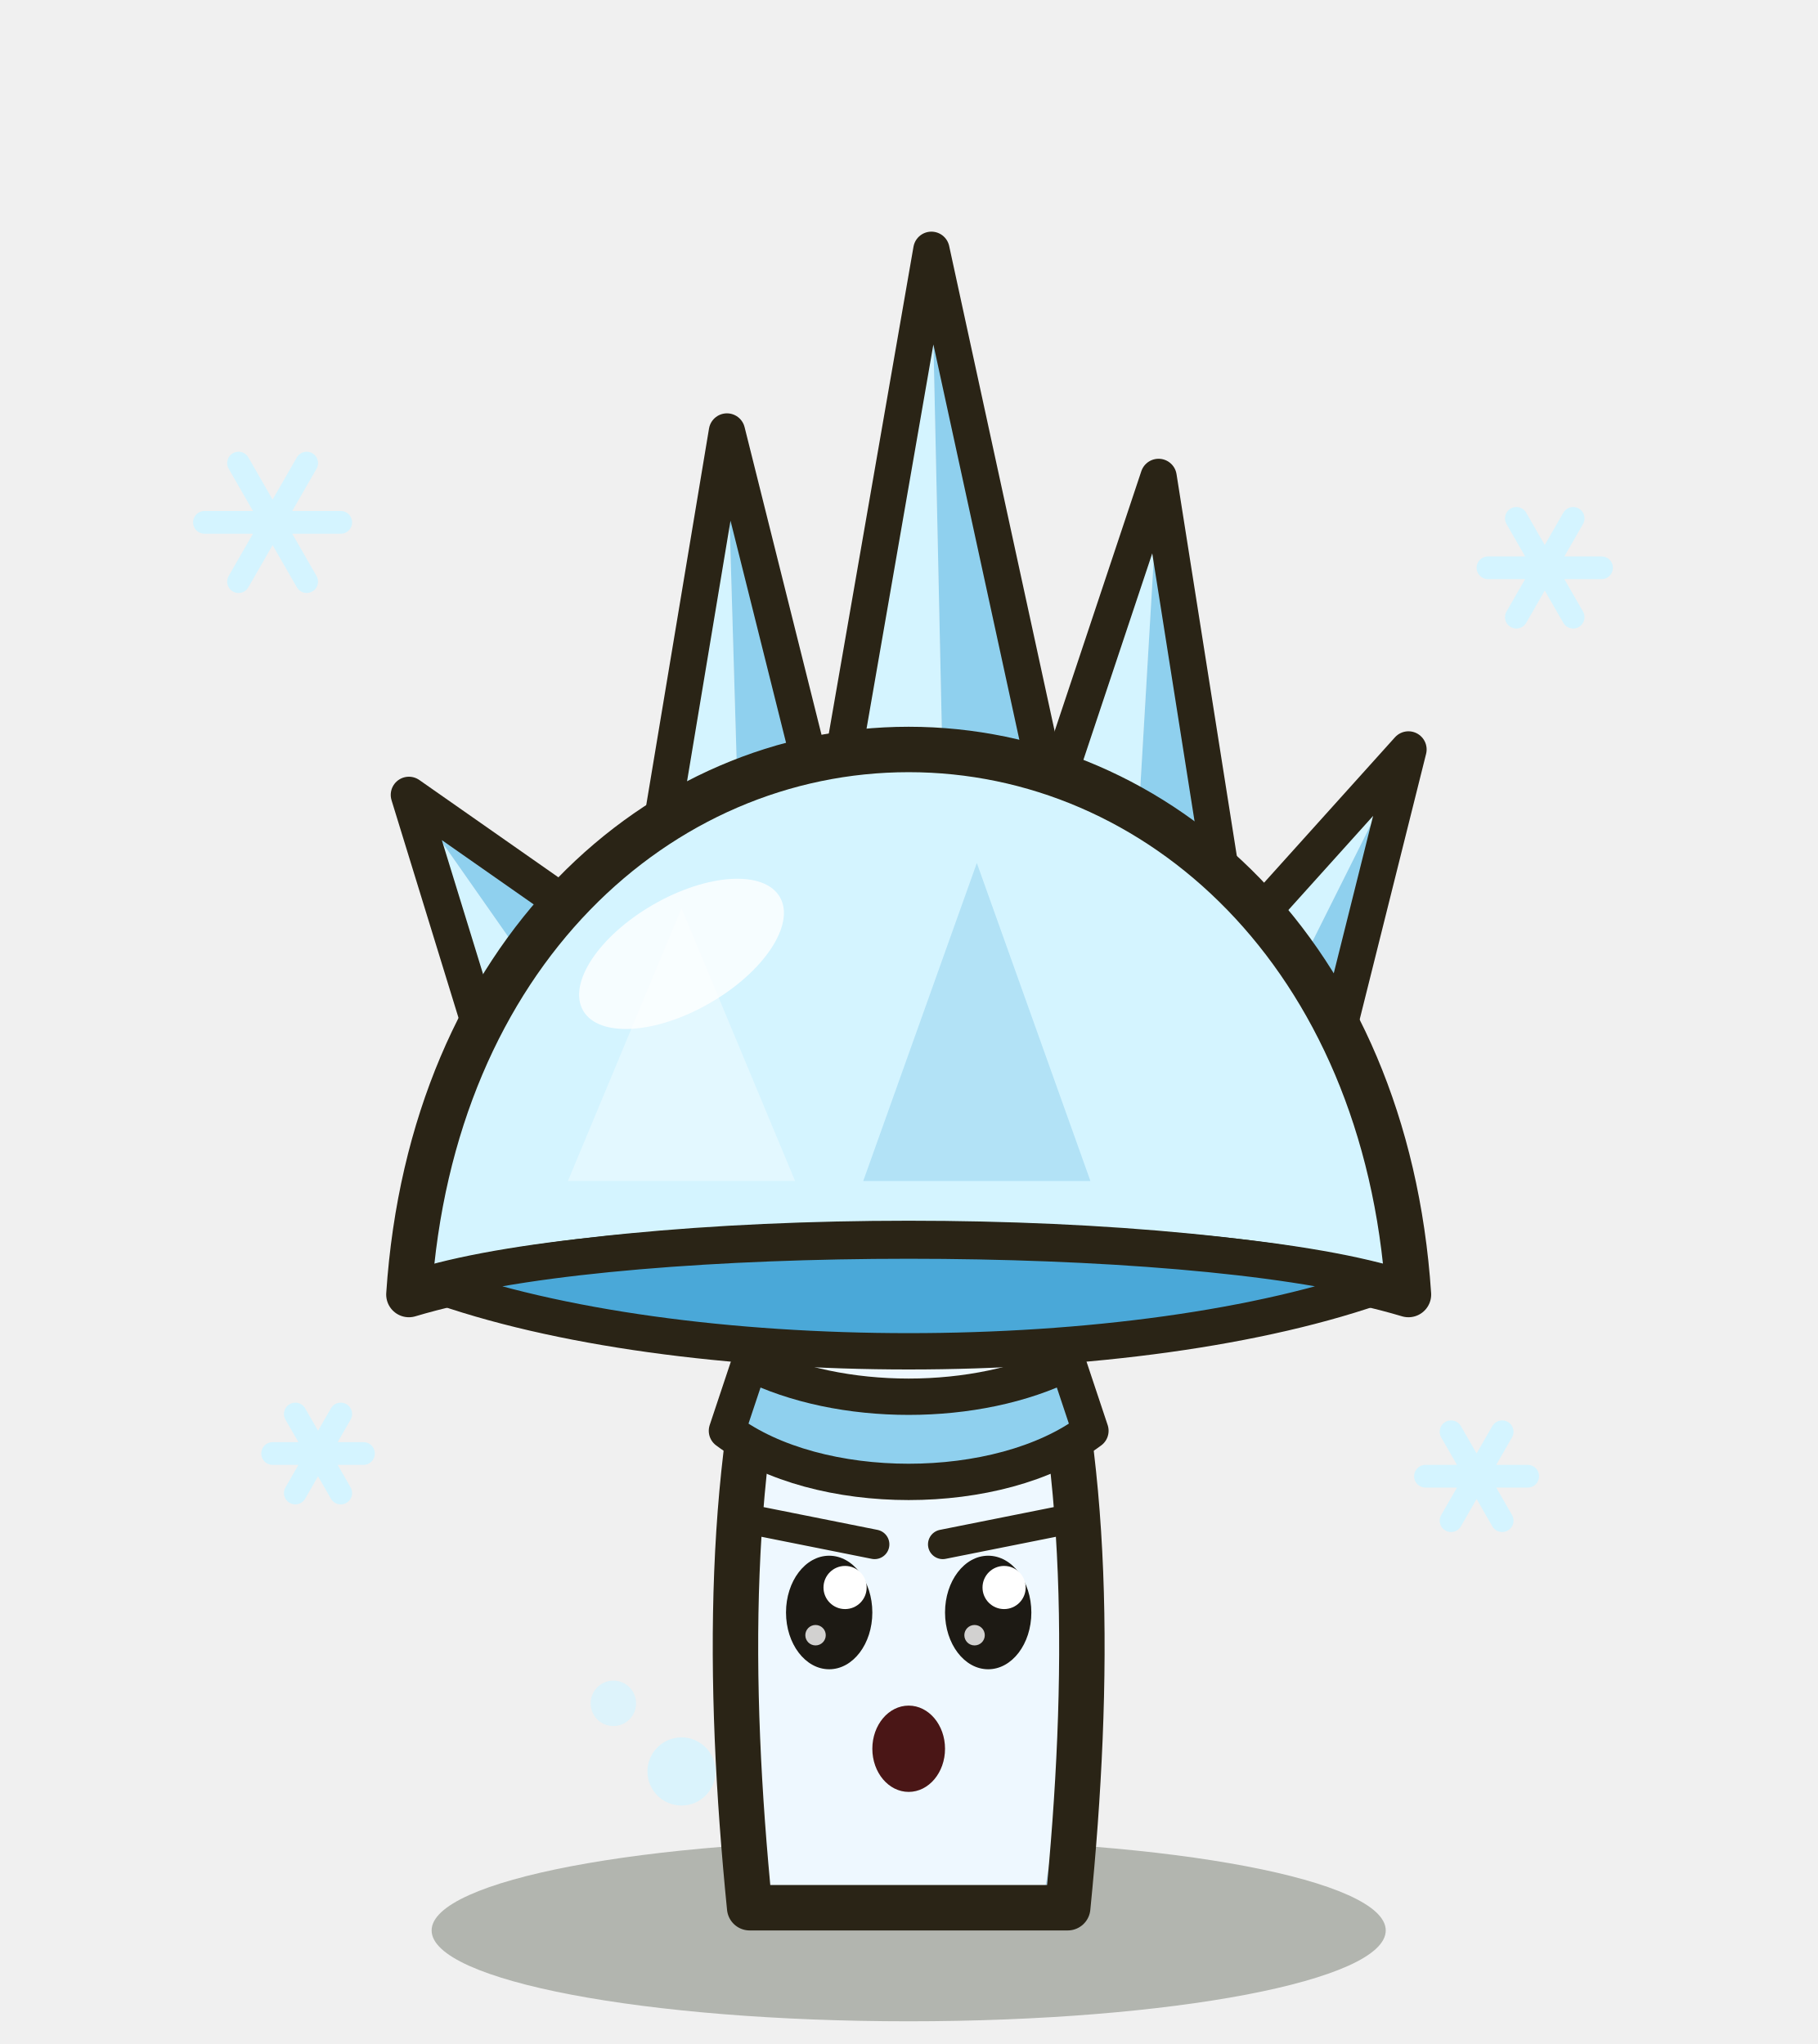
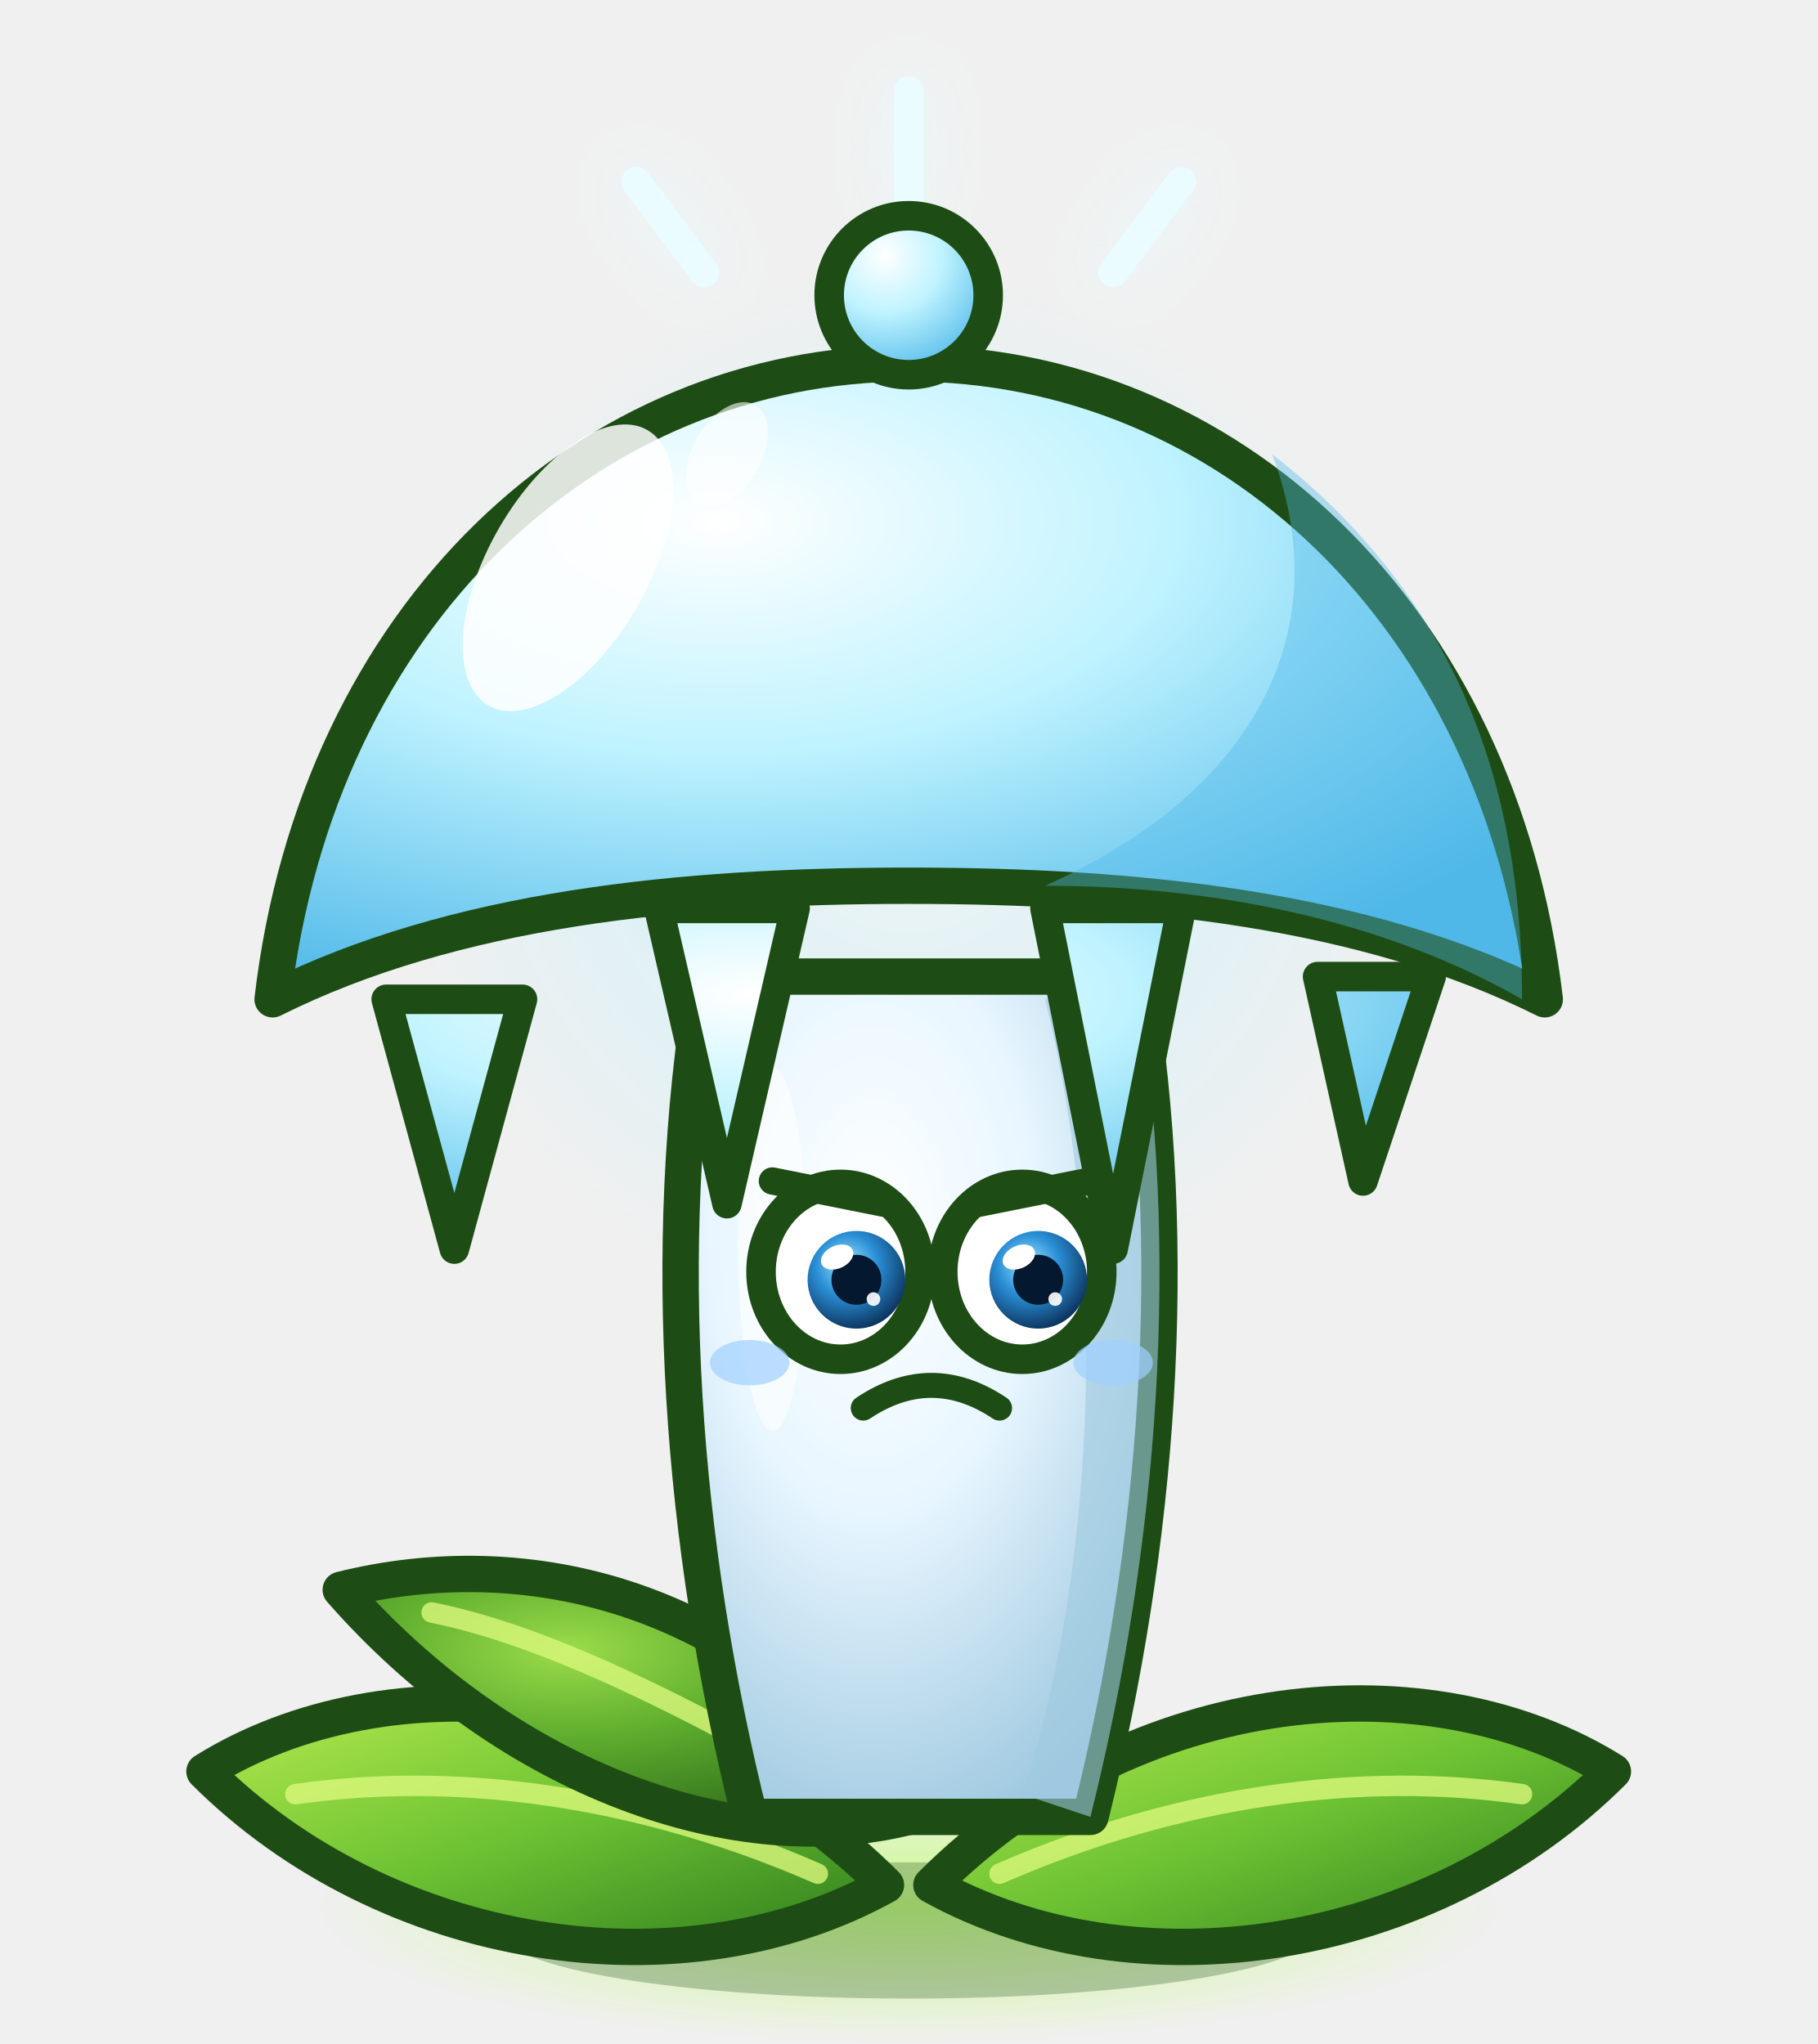
<svg xmlns="http://www.w3.org/2000/svg" viewBox="0 0 160 180" width="160" height="180">
  <defs>
-     <filter id="soft" x="-30%" y="-30%" width="160%" height="160%">
-       <feGaussianBlur stdDeviation="3.2" />
-     </filter>
-     <filter id="glow" x="-60%" y="-60%" width="220%" height="220%">
-       <feGaussianBlur stdDeviation="3.4" result="b" />
+     <radialGradient id="gChao" cx="50%" cy="50%" r="50%">
+       <stop offset="0" stop-color="#b8ff5a" stop-opacity="0.7" />
+       <stop offset="1" stop-color="#b8ff5a" stop-opacity="0" />
+     </radialGradient>
+     <filter id="glow" x="-50%" y="-50%" width="200%" height="200%">
+       <feGaussianBlur stdDeviation="3" result="b" />
      <feMerge>
-         <feMergeNode in="b" />
        <feMergeNode in="b" />
        <feMergeNode in="SourceGraphic" />
      </feMerge>
    </filter>
-     <clipPath id="cRim">
-       <polygon points="0,0 160,0 0,180" />
-     </clipPath>
+     <radialGradient id="gV" cx="38%" cy="28%" r="76%">
+       <stop offset="0" stop-color="#d4f55a" />
+       <stop offset="0.45" stop-color="#8fd63a" />
+       <stop offset="1" stop-color="#3f8f23" />
+     </radialGradient>
+     <radialGradient id="gE" cx="40%" cy="30%" r="75%">
+       <stop offset="0" stop-color="#9bdc4a" />
+       <stop offset="0.45" stop-color="#5fae2e" />
+       <stop offset="1" stop-color="#2f6e1c" />
+     </radialGradient>
+     <linearGradient id="gF" x1="0" y1="0" x2="1" y2="1">
+       <stop offset="0" stop-color="#b6ea4e" />
+       <stop offset="0.5" stop-color="#6cc232" />
+       <stop offset="1" stop-color="#2e7a1e" />
+     </linearGradient>
+     <linearGradient id="gC" x1="0" y1="0" x2="1" y2="1">
+       <stop offset="0" stop-color="#8fd63a" />
+       <stop offset="0.5" stop-color="#5fae2e" />
+       <stop offset="1" stop-color="#2f6e1c" />
+     </linearGradient>
+     <radialGradient id="gIris" cx="40%" cy="35%" r="70%">
+       <stop offset="0" stop-color="#5fd46a" />
+       <stop offset="0.45" stop-color="#1f8a3a" />
+       <stop offset="1" stop-color="#0d3f1c" />
+     </radialGradient>
+     <radialGradient id="gG" cx="35%" cy="25%" r="80%">
+       <stop offset="0" stop-color="#ffffff" />
+       <stop offset="0.45" stop-color="#bff3ff" />
+       <stop offset="1" stop-color="#4fb8e8" />
+     </radialGradient>
+     <radialGradient id="gT" cx="40%" cy="30%" r="75%">
+       <stop offset="0" stop-color="#ffffff" />
+       <stop offset="0.45" stop-color="#e8f6ff" />
+       <stop offset="1" stop-color="#9fc9e0" />
+     </radialGradient>
+     <radialGradient id="gL" cx="50%" cy="50%" r="50%">
+       <stop offset="0" stop-color="#eafcff" />
+       <stop offset="0.55" stop-color="#bff3ff" />
+       <stop offset="1" stop-color="#bff3ff" stop-opacity="0" />
+     </radialGradient>
+     <radialGradient id="gIg" cx="40%" cy="35%" r="70%">
+       <stop offset="0" stop-color="#9fe8ff" />
+       <stop offset="0.45" stop-color="#2a8fd6" />
+       <stop offset="1" stop-color="#0a2d55" />
+     </radialGradient>
  </defs>
-   <ellipse cx="80" cy="170" rx="42" ry="8" fill="rgba(20,30,10,0.28)" />
-   <g stroke="#d4f4ff" stroke-width="2" stroke-linecap="round">
-     <path d="M18,46 L30,46 M21.0,40.78 L27.0,51.22 M21.0,51.22 L27.0,40.78" />
-   </g>
-   <g stroke="#d4f4ff" stroke-width="2" stroke-linecap="round">
-     <path d="M131,50 L141,50 M133.5,45.65 L138.5,54.35 M133.5,54.35 L138.5,45.65" />
-   </g>
-   <g stroke="#d4f4ff" stroke-width="2" stroke-linecap="round">
-     <path d="M125.5,130 L134.5,130 M127.75,126.085 L132.25,133.915 M127.75,133.915 L132.25,126.085" />
-   </g>
-   <g stroke="#d4f4ff" stroke-width="2" stroke-linecap="round">
-     <path d="M24,128 L32,128 M26.0,124.52 L30.0,131.48 M26.0,131.48 L30.0,124.52" />
-   </g>
-   <clipPath id="cStem">
-     <path d="M66,168 C64,148 64,128 69,112 L91,112 C96,128 96,148 94,168 Z" />
-   </clipPath>
-   <path d="M66,168 C64,148 64,128 69,112 L91,112 C96,128 96,148 94,168 Z" fill="#eef8ff" />
-   <g clip-path="url(#cStem)">
-     <path d="M88,104 C96,130 96,150 90,176 L110,176 L110,104 Z" fill="#b8d8ec" />
-   </g>
-   <g clip-path="url(#cStem)">
-     <g clip-path="url(#cRim)">
-       <path d="M66,168 C64,148 64,128 69,112 L91,112 C96,128 96,148 94,168 Z" fill="none" stroke="none" stroke-width="8" opacity="0.9" />
-     </g>
-   </g>
-   <path d="M66,168 C64,148 64,128 69,112 L91,112 C96,128 96,148 94,168 Z" fill="none" stroke="#2a2416" stroke-width="4" stroke-linejoin="round" />
-   <path d="M64,126 C72,132 88,132 96,126 L94,120 C86,124 74,124 66,120 Z" fill="#8fd0ee" stroke="#2a2416" stroke-width="3.20" stroke-linejoin="round" />
-   <polygon points="58,74 64,38 65.0,72.0" fill="#d4f4ff" />
-   <polygon points="64,38 72,70 65.0,72.0" fill="#8fd0ee" />
-   <polygon points="58,74 64,38 72,70" fill="none" stroke="#2a2416" stroke-width="3.20" stroke-linejoin="round" />
-   <polygon points="74,68 82,22 83.0,68.0" fill="#d4f4ff" />
-   <polygon points="82,22 92,68 83.0,68.0" fill="#8fd0ee" />
-   <polygon points="74,68 82,22 92,68" fill="none" stroke="#2a2416" stroke-width="3.20" stroke-linejoin="round" />
-   <polygon points="92,72 102,42 100.0,76.0" fill="#d4f4ff" />
-   <polygon points="102,42 108,80 100.0,76.0" fill="#8fd0ee" />
-   <polygon points="92,72 102,42 108,80" fill="none" stroke="#2a2416" stroke-width="3.20" stroke-linejoin="round" />
-   <polygon points="44,96 36,70 50.0,90.0" fill="#d4f4ff" />
-   <polygon points="36,70 56,84 50.0,90.0" fill="#8fd0ee" />
-   <polygon points="44,96 36,70 56,84" fill="none" stroke="#2a2416" stroke-width="3.20" stroke-linejoin="round" />
-   <polygon points="106,86 124,66 111.0,92.0" fill="#d4f4ff" />
-   <polygon points="124,66 116,98 111.0,92.0" fill="#8fd0ee" />
-   <polygon points="106,86 124,66 116,98" fill="none" stroke="#2a2416" stroke-width="3.20" stroke-linejoin="round" />
-   <clipPath id="cCap">
-     <path d="M36,114 C38,84 58,66 80,66 C102,66 122,84 124,114 C104,108 56,108 36,114 Z" />
-   </clipPath>
-   <path d="M36,114 C38,84 58,66 80,66 C102,66 122,84 124,114 C104,108 56,108 36,114 Z" fill="#d4f4ff" />
-   <g clip-path="url(#cCap)">
-     <path d="M98,60 C118,80 124,100 126,118 L140,118 L140,60 Z" fill="#8fd0ee" />
-     <polygon points="50,104 60,80 70,104" fill="#ffffff" opacity="0.35" />
-     <polygon points="76,104 86,76 96,104" fill="#8fd0ee" opacity="0.5" />
-     <ellipse cx="60" cy="84" rx="10" ry="5" transform="rotate(-30 60 84)" fill="#ffffff" opacity="0.8" />
-   </g>
-   <g clip-path="url(#cCap)">
-     <g clip-path="url(#cRim)">
-       <path d="M36,114 C38,84 58,66 80,66 C102,66 122,84 124,114 C104,108 56,108 36,114 Z" fill="none" stroke="none" stroke-width="8" opacity="0.9" />
-     </g>
-   </g>
-   <path d="M36,114 C38,84 58,66 80,66 C102,66 122,84 124,114 C104,108 56,108 36,114 Z" fill="none" stroke="#2a2416" stroke-width="4" stroke-linejoin="round" />
-   <path d="M38,113 C60,121 100,121 122,113 C104,108 56,108 38,113 Z" fill="#4aa8d8" stroke="#2a2416" stroke-width="3.20" stroke-linejoin="round" />
-   <ellipse cx="73" cy="142" rx="3.8" ry="5" fill="#1d1a14" />
-   <circle cx="74.4" cy="139.8" r="1.9" fill="#ffffff" />
-   <circle cx="71.8" cy="144" r="0.9" fill="#ffffff" opacity="0.8" />
-   <ellipse cx="87" cy="142" rx="3.8" ry="5" fill="#1d1a14" />
-   <circle cx="88.4" cy="139.8" r="1.9" fill="#ffffff" />
-   <circle cx="85.8" cy="144" r="0.9" fill="#ffffff" opacity="0.8" />
-   <path d="M67,134 L77,136 M93,134 L83,136" stroke="#2a2416" stroke-width="2.6" stroke-linecap="round" />
-   <ellipse cx="80" cy="154" rx="3.2" ry="3.8" fill="#4a1616" />
-   <circle cx="60" cy="156" r="3" fill="#d4f4ff" opacity="0.8" />
-   <circle cx="54" cy="150" r="2" fill="#d4f4ff" opacity="0.7" />
+   <ellipse cx="80" cy="168" rx="52" ry="12" fill="url(#gChao)" />
+   <ellipse cx="80" cy="170" rx="36" ry="6" fill="#1d4d14" opacity="0.28" />
+   <path d="M78,166 C60,148 34,146 18,156 C34,172 60,176 78,166 Z" fill="url(#gF)" stroke="#1d4d14" stroke-width="3.2" stroke-linejoin="round" />
+   <path d="M72,165 C56,158 40,156 26,158" fill="none" stroke="#d9f77a" stroke-width="1.8" stroke-linecap="round" opacity="0.8" />
+   <path d="M82,166 C100,148 126,146 142,156 C126,172 100,176 82,166 Z" fill="url(#gF)" stroke="#1d4d14" stroke-width="3.2" stroke-linejoin="round" />
+   <path d="M88,165 C104,158 120,156 134,158" fill="none" stroke="#d9f77a" stroke-width="1.8" stroke-linecap="round" opacity="0.8" />
+   <path d="M80,160 C66,140 46,136 30,140 C44,156 64,164 80,160 Z" fill="url(#gE)" stroke="#1d4d14" stroke-width="3.2" stroke-linejoin="round" />
+   <path d="M74,158 C60,150 48,144 38,142" fill="none" stroke="#d9f77a" stroke-width="1.8" stroke-linecap="round" opacity="0.8" />
+   <circle cx="80" cy="70" r="46" fill="url(#gL)" opacity="0.35" />
+   <path d="M62,86 C58,110 60,136 66,160 L96,160 C102,136 104,110 100,86 Z" fill="url(#gT)" stroke="#1d4d14" stroke-width="3.2" stroke-linejoin="round" />
+   <path d="M92,88 C98,112 96,140 90,158 L96,160 C102,136 104,110 100,86 Z" fill="#9fc9e0" opacity="0.6" />
+   <ellipse cx="68" cy="110" rx="3" ry="16" transform="rotate(0 68 110)" fill="#ffffff" opacity="0.60" />
+   <path d="M24,88 C28,54 52,32 80,32 C108,32 132,54 136,88 C120,80 100,78 80,78 C60,78 40,80 24,88 Z" fill="url(#gG)" stroke="#1d4d14" stroke-width="3.2" stroke-linejoin="round" />
+   <path d="M112,40 C130,54 134,72 134,88 C120,80 104,78 92,78 C110,70 118,56 112,40 Z" fill="#4fb8e8" opacity="0.4" />
+   <ellipse cx="50" cy="50" rx="7" ry="14" transform="rotate(30 50 50)" fill="#ffffff" opacity="0.85" />
+   <ellipse cx="64" cy="40" rx="3" ry="5" transform="rotate(30 64 40)" fill="#ffffff" opacity="0.60" />
+   <path d="M34,88 L40,110 L46,88 Z M58,80 L64,106 L70,80 Z M92,80 L98,110 L104,80 Z M116,86 L120,104 L126,86 Z" fill="url(#gG)" stroke="#1d4d14" stroke-width="2.6" stroke-linejoin="round" />
+   <path d="M80,18 L80,8 M98,24 L104,16 M62,24 L56,16" stroke="#eafcff" stroke-width="2.6" stroke-linecap="round" filter="url(#glow)" />
+   <circle cx="80" cy="26" r="7" fill="url(#gG)" stroke="#1d4d14" stroke-width="2.6" stroke-linejoin="round" />
+   <ellipse cx="74" cy="112" rx="7" ry="7.7" fill="#ffffff" stroke="#1d4d14" stroke-width="2.6" />
+   <circle cx="75.4" cy="112.7" r="4.3" fill="url(#gIg)" />
+   <circle cx="75.4" cy="112.7" r="2.2" fill="#041830" />
+   <ellipse cx="73.7" cy="110.7" rx="1.5" ry="1.0" transform="rotate(-25 73.7 110.7)" fill="#fff" />
+   <circle cx="76.9" cy="114.4" r="0.6" fill="#fff" opacity="0.9" />
+   <ellipse cx="90" cy="112" rx="7" ry="7.7" fill="#ffffff" stroke="#1d4d14" stroke-width="2.6" />
+   <circle cx="91.4" cy="112.7" r="4.3" fill="url(#gIg)" />
+   <circle cx="91.4" cy="112.7" r="2.2" fill="#041830" />
+   <ellipse cx="89.7" cy="110.7" rx="1.5" ry="1.0" transform="rotate(-25 89.7 110.7)" fill="#fff" />
+   <circle cx="92.9" cy="114.4" r="0.6" fill="#fff" opacity="0.9" />
+   <path d="M68,104 L78,106 M96,104 L86,106" stroke="#1d4d14" stroke-width="2.4" stroke-linecap="round" />
+   <path d="M76,124 Q82,120 88,124" fill="none" stroke="#1d4d14" stroke-width="2.2" stroke-linecap="round" />
+   <ellipse cx="66" cy="120" rx="3.5" ry="2" fill="#9fd0ff" opacity="0.7" />
+   <ellipse cx="98" cy="120" rx="3.5" ry="2" fill="#9fd0ff" opacity="0.7" />
</svg>
